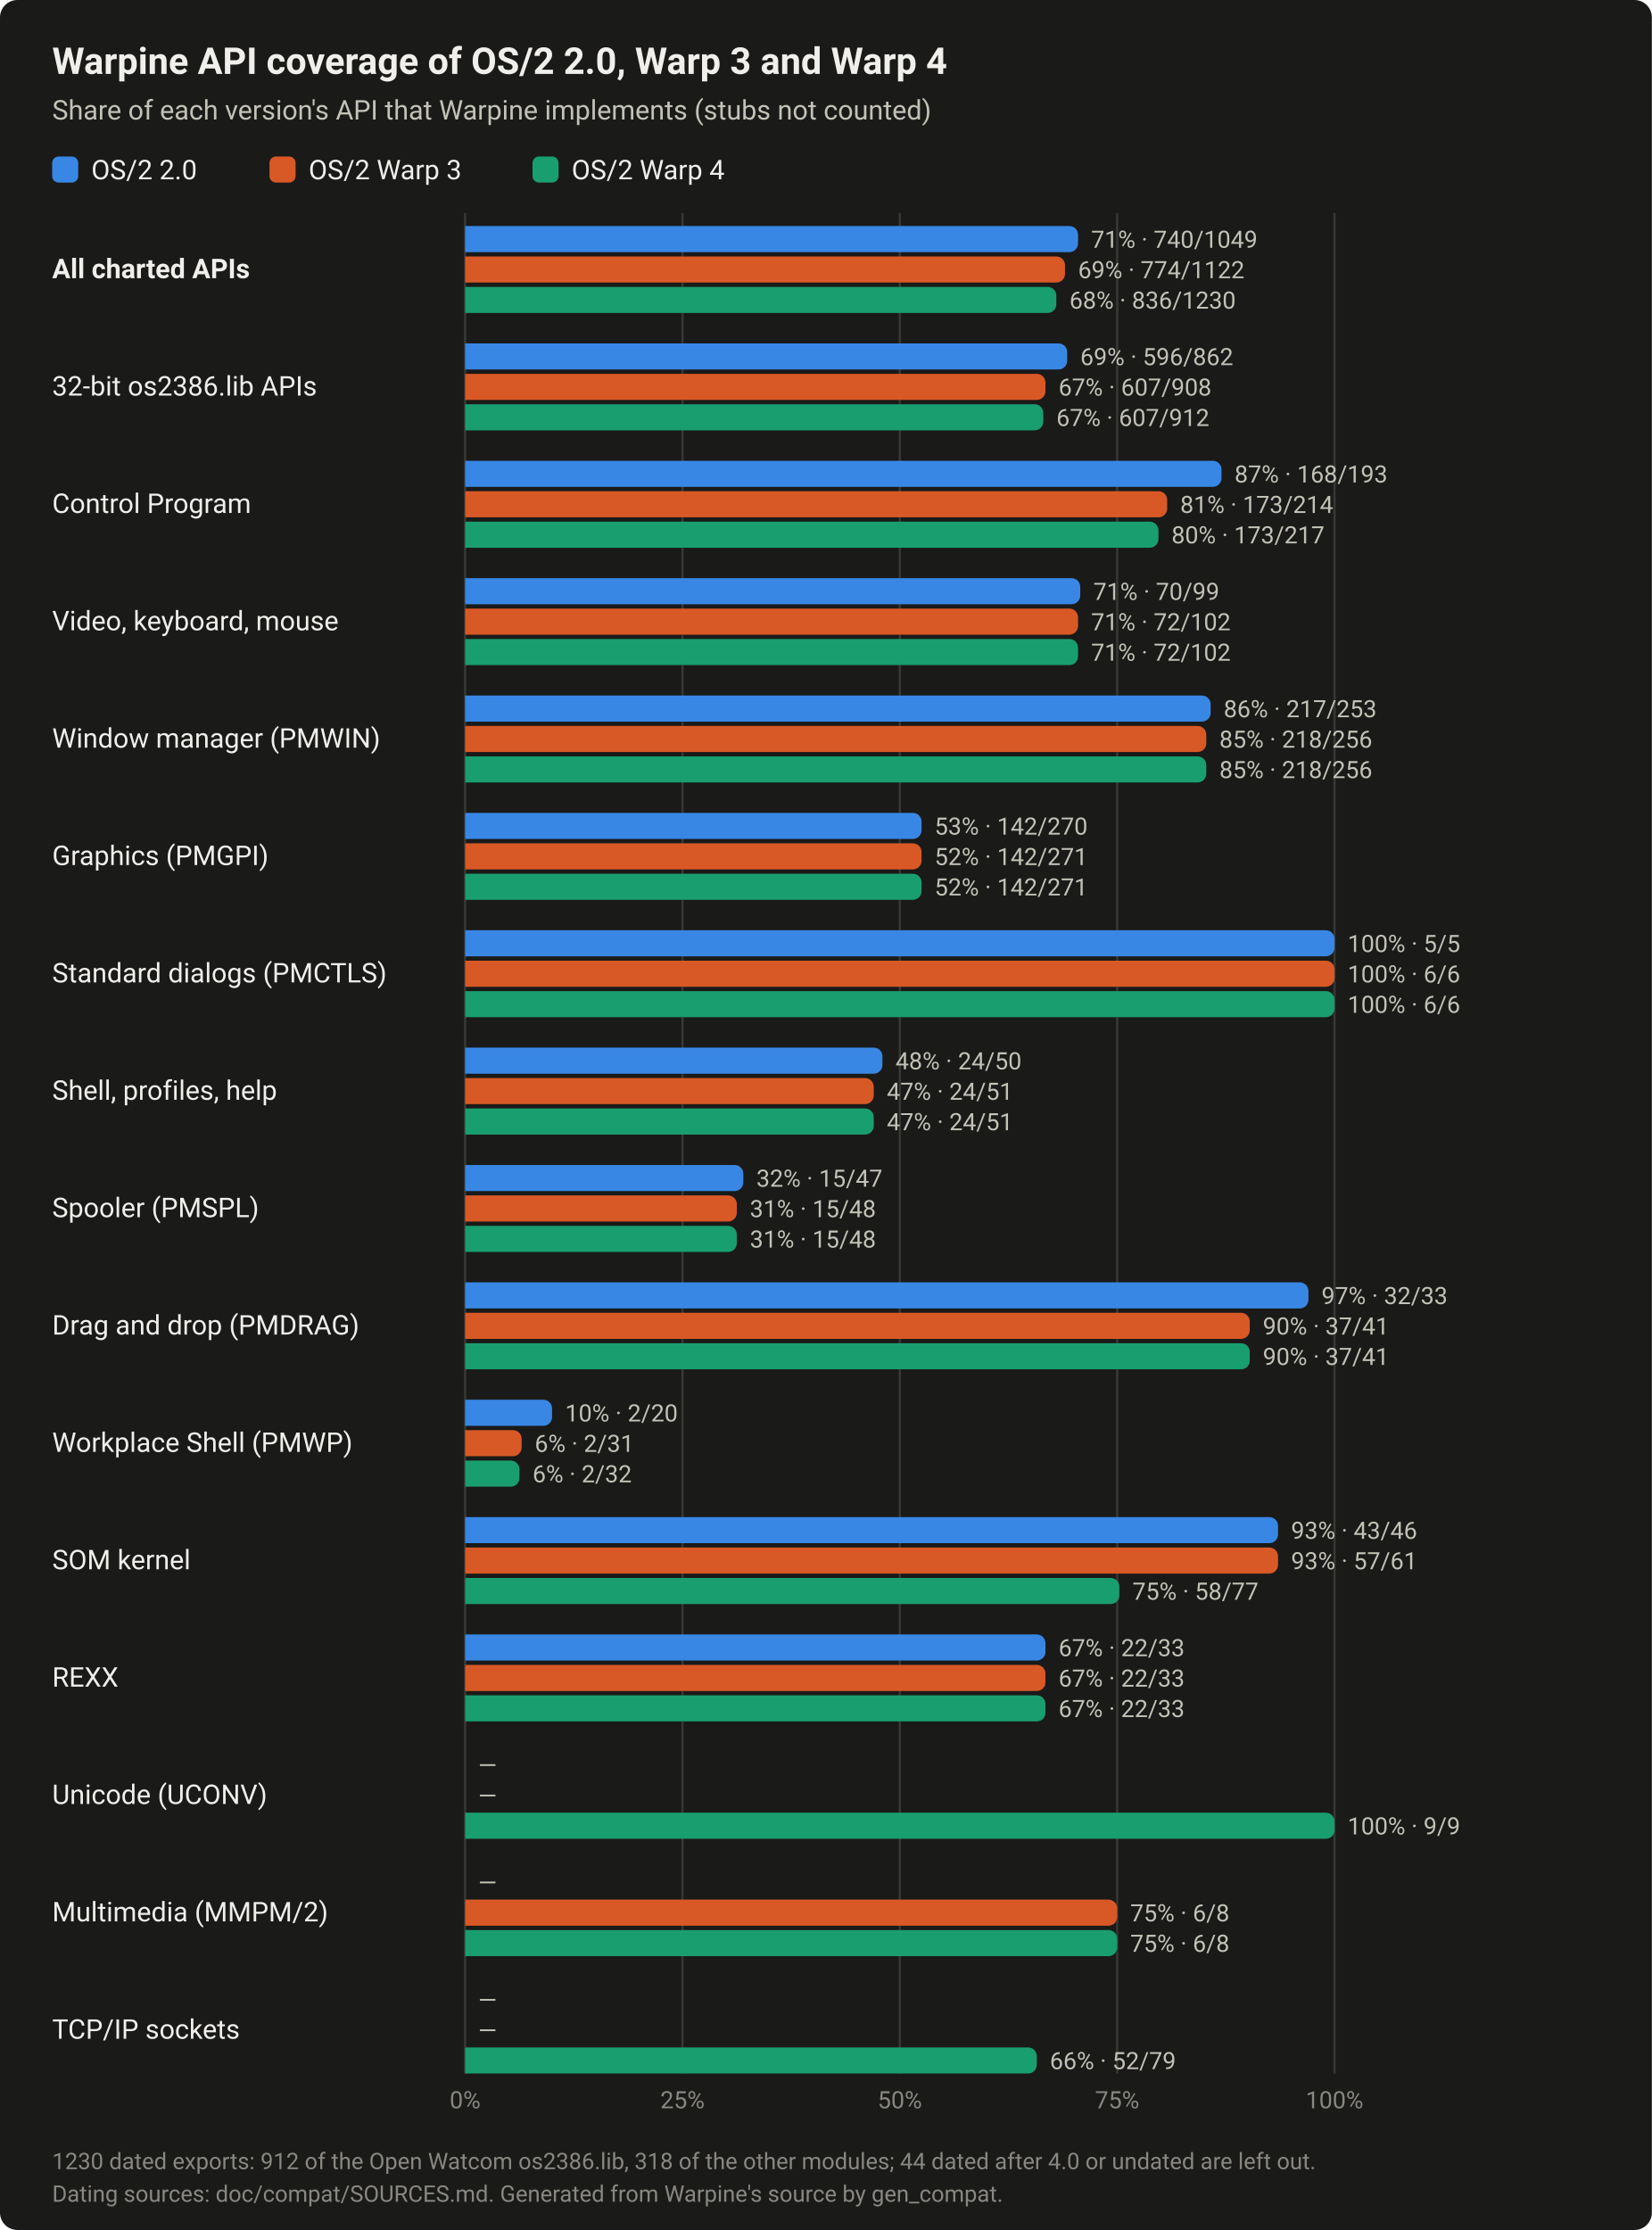
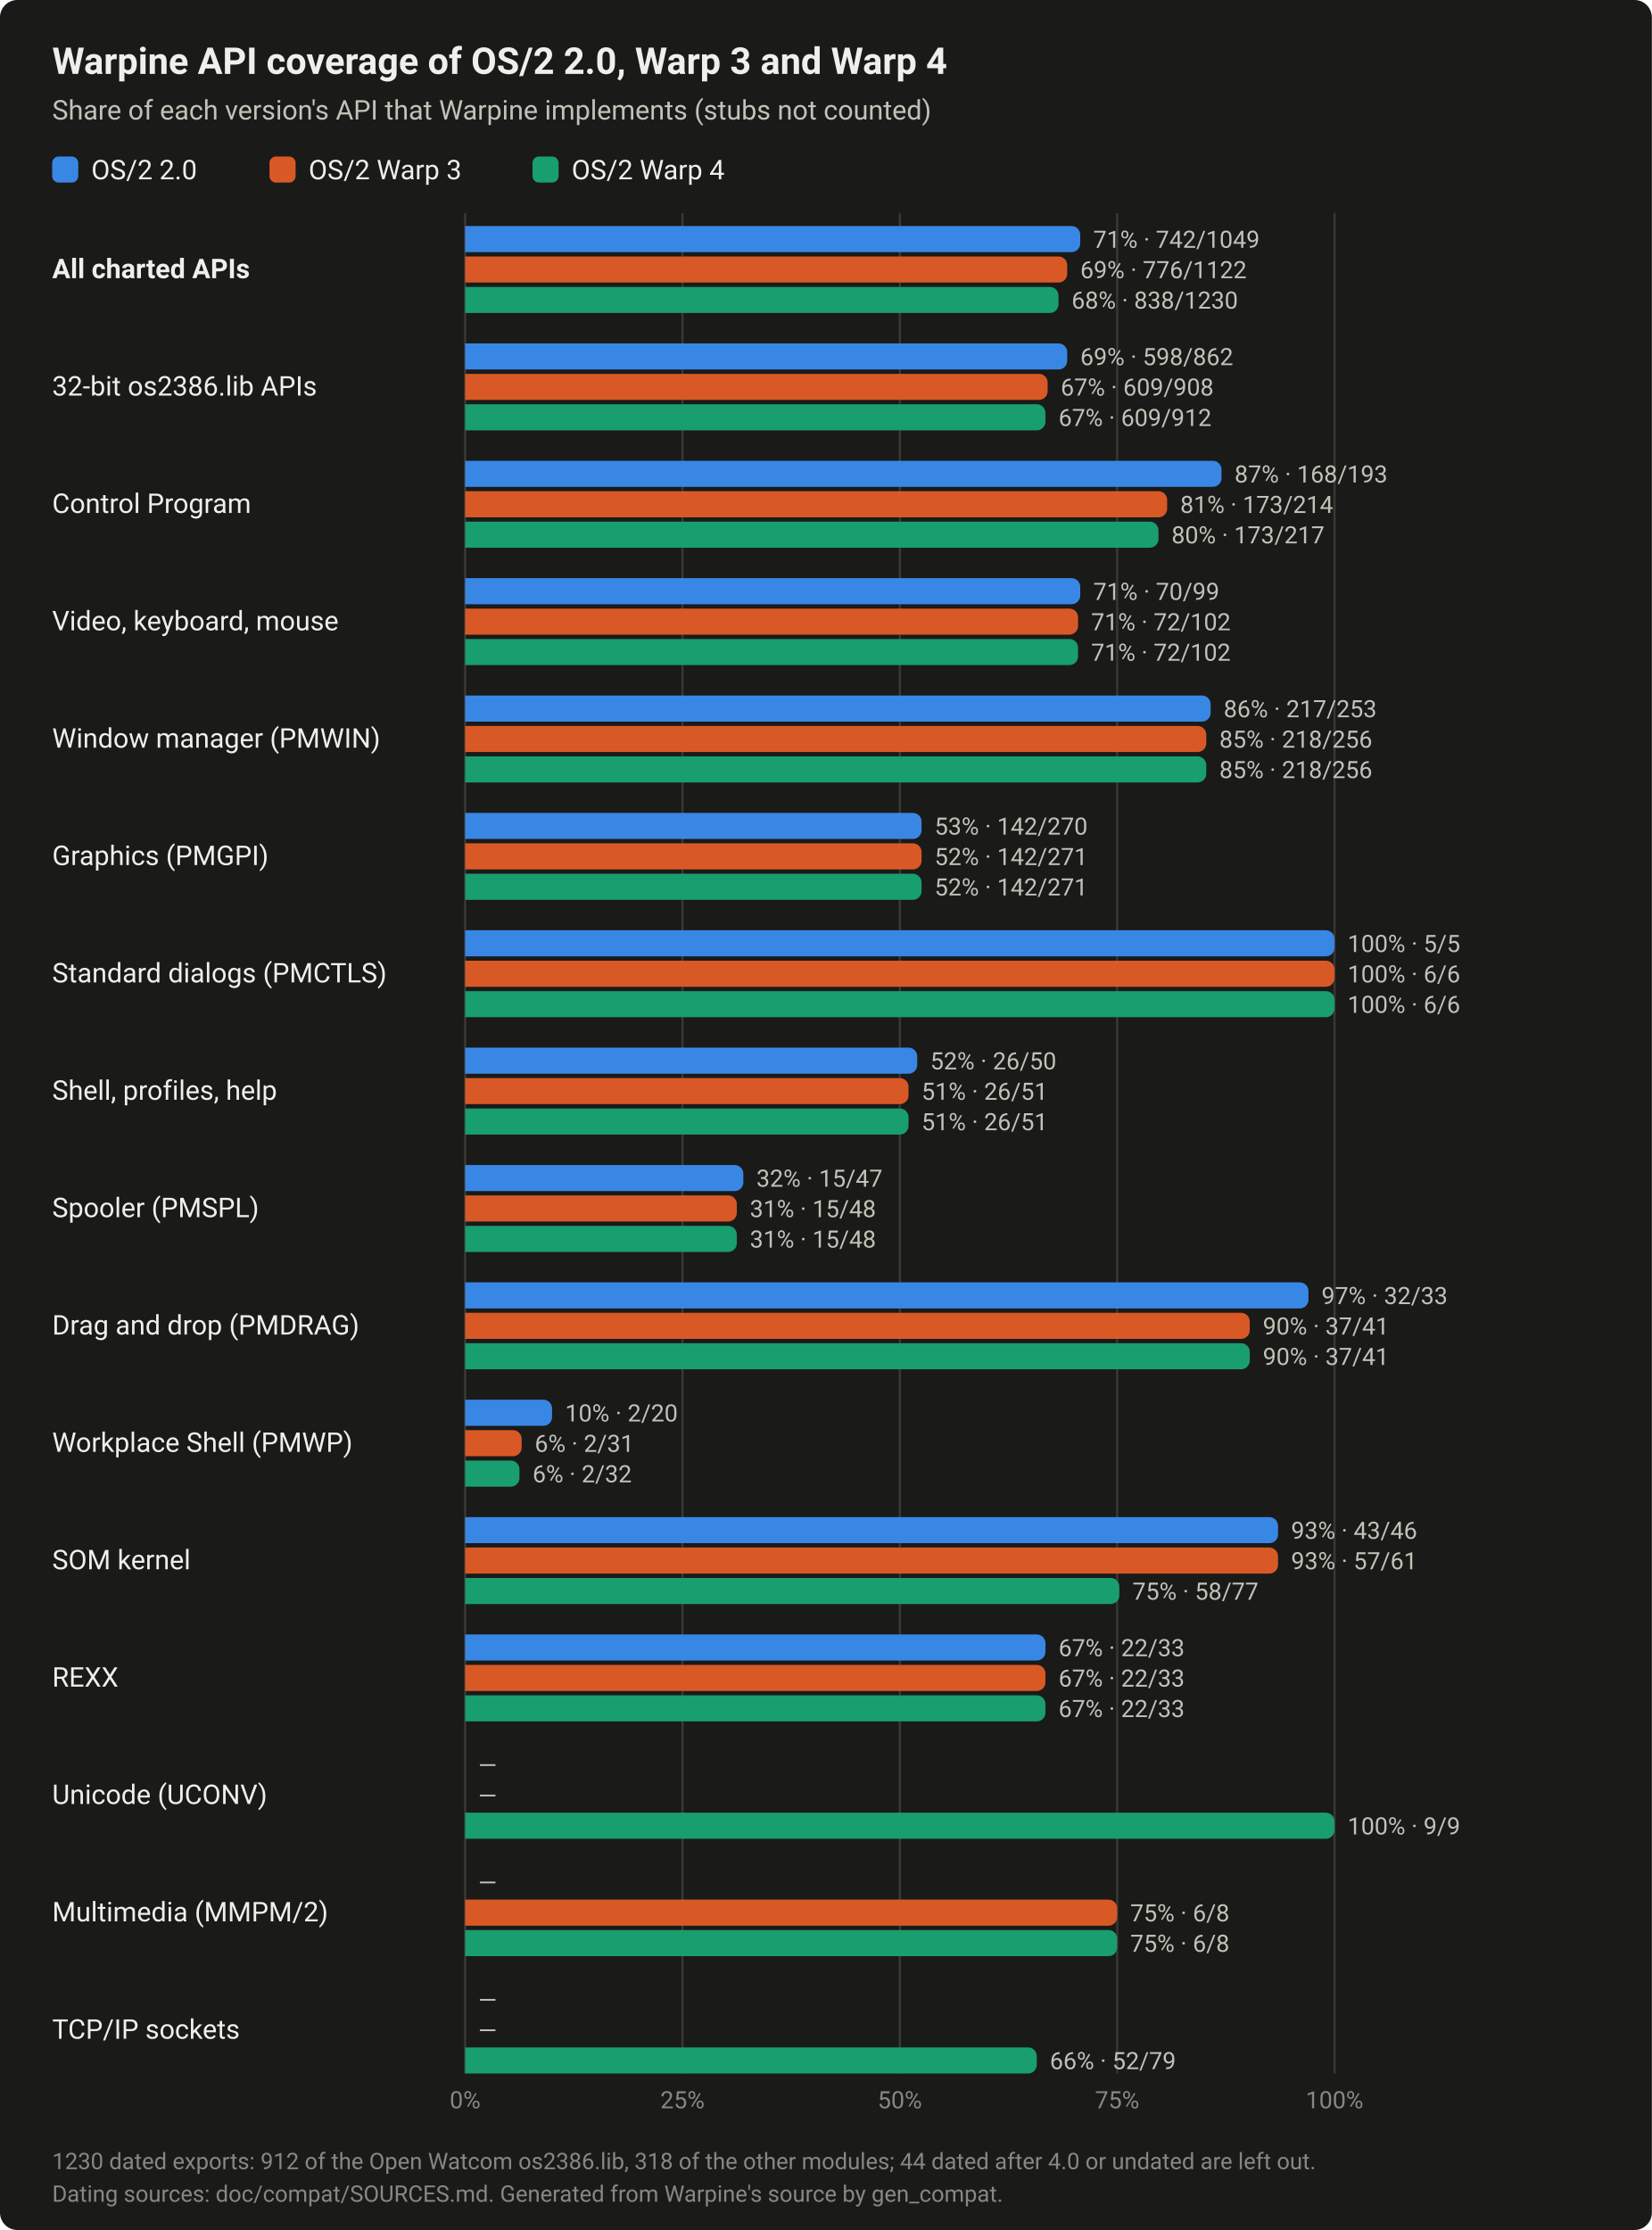
<svg xmlns="http://www.w3.org/2000/svg" width="760" height="1026" viewBox="0 0 760 1026" role="img" aria-labelledby="t d" font-family="system-ui, -apple-system, 'Segoe UI', Roboto, 'Helvetica Neue', Arial, sans-serif">
  <rect width="760" height="1026" rx="8" fill="#1a1a19" />
  <text x="24" y="34" font-size="17" font-weight="600" fill="#f0efec">Warpine API coverage of OS/2 2.0, Warp 3 and Warp 4</text>
  <text x="24" y="55" font-size="12.5" fill="#c3c2b7">Share of each version's API that Warpine implements (stubs not counted)</text>
  <rect x="24" y="72" width="12" height="12" rx="3" fill="#3987e5" />
  <text x="42" y="82.5" font-size="12.5" fill="#f0efec">OS/2 2.0</text>
  <rect x="124" y="72" width="12" height="12" rx="3" fill="#d95926" />
  <text x="142" y="82.5" font-size="12.5" fill="#f0efec">OS/2 Warp 3</text>
  <rect x="245" y="72" width="12" height="12" rx="3" fill="#199e70" />
  <text x="263" y="82.5" font-size="12.5" fill="#f0efec">OS/2 Warp 4</text>
  <line x1="214" y1="98" x2="214" y2="954" stroke="#383835" stroke-width="1" />
  <text x="214" y="970" font-size="11" text-anchor="middle" fill="#898781">0%</text>
  <line x1="314" y1="98" x2="314" y2="954" stroke="#383835" stroke-width="1" />
  <text x="314" y="970" font-size="11" text-anchor="middle" fill="#898781">25%</text>
  <line x1="414" y1="98" x2="414" y2="954" stroke="#383835" stroke-width="1" />
  <text x="414" y="970" font-size="11" text-anchor="middle" fill="#898781">50%</text>
  <line x1="514" y1="98" x2="514" y2="954" stroke="#383835" stroke-width="1" />
  <text x="514" y="970" font-size="11" text-anchor="middle" fill="#898781">75%</text>
  <line x1="614" y1="98" x2="614" y2="954" stroke="#383835" stroke-width="1" />
  <text x="614" y="970" font-size="11" text-anchor="middle" fill="#898781">100%</text>
  <text x="24" y="128" font-size="12.5" font-weight="600" fill="#f0efec">All charted APIs</text>
-   <path d="M214 104h278a4 4 0 0 1 4 4v4a4 4 0 0 1 -4 4h-278z" fill="#3987e5" />
-   <text x="502" y="114" font-size="11" fill="#c3c2b7">71% · 740/1049</text>
-   <path d="M214 118h272a4 4 0 0 1 4 4v4a4 4 0 0 1 -4 4h-272z" fill="#d95926" />
-   <text x="496" y="128" font-size="11" fill="#c3c2b7">69% · 774/1122</text>
-   <path d="M214 132h268a4 4 0 0 1 4 4v4a4 4 0 0 1 -4 4h-268z" fill="#199e70" />
-   <text x="492" y="142" font-size="11" fill="#c3c2b7">68% · 836/1230</text>
+   <path d="M214 104h279a4 4 0 0 1 4 4v4a4 4 0 0 1 -4 4h-279z" fill="#3987e5" />
+   <text x="503" y="114" font-size="11" fill="#c3c2b7">71% · 742/1049</text>
+   <path d="M214 118h273a4 4 0 0 1 4 4v4a4 4 0 0 1 -4 4h-273z" fill="#d95926" />
+   <text x="497" y="128" font-size="11" fill="#c3c2b7">69% · 776/1122</text>
+   <path d="M214 132h269a4 4 0 0 1 4 4v4a4 4 0 0 1 -4 4h-269z" fill="#199e70" />
+   <text x="493" y="142" font-size="11" fill="#c3c2b7">68% · 838/1230</text>
  <text x="24" y="182" font-size="12.5" font-weight="400" fill="#f0efec">32-bit os2386.lib APIs</text>
  <path d="M214 158h273a4 4 0 0 1 4 4v4a4 4 0 0 1 -4 4h-273z" fill="#3987e5" />
-   <text x="497" y="168" font-size="11" fill="#c3c2b7">69% · 596/862</text>
-   <path d="M214 172h263a4 4 0 0 1 4 4v4a4 4 0 0 1 -4 4h-263z" fill="#d95926" />
-   <text x="487" y="182" font-size="11" fill="#c3c2b7">67% · 607/908</text>
-   <path d="M214 186h262a4 4 0 0 1 4 4v4a4 4 0 0 1 -4 4h-262z" fill="#199e70" />
-   <text x="486" y="196" font-size="11" fill="#c3c2b7">67% · 607/912</text>
+   <text x="497" y="168" font-size="11" fill="#c3c2b7">69% · 598/862</text>
+   <path d="M214 172h264a4 4 0 0 1 4 4v4a4 4 0 0 1 -4 4h-264z" fill="#d95926" />
+   <text x="488" y="182" font-size="11" fill="#c3c2b7">67% · 609/908</text>
+   <path d="M214 186h263a4 4 0 0 1 4 4v4a4 4 0 0 1 -4 4h-263z" fill="#199e70" />
+   <text x="487" y="196" font-size="11" fill="#c3c2b7">67% · 609/912</text>
  <text x="24" y="236" font-size="12.5" font-weight="400" fill="#f0efec">Control Program</text>
  <path d="M214 212h344a4 4 0 0 1 4 4v4a4 4 0 0 1 -4 4h-344z" fill="#3987e5" />
  <text x="568" y="222" font-size="11" fill="#c3c2b7">87% · 168/193</text>
  <path d="M214 226h319a4 4 0 0 1 4 4v4a4 4 0 0 1 -4 4h-319z" fill="#d95926" />
  <text x="543" y="236" font-size="11" fill="#c3c2b7">81% · 173/214</text>
  <path d="M214 240h315a4 4 0 0 1 4 4v4a4 4 0 0 1 -4 4h-315z" fill="#199e70" />
  <text x="539" y="250" font-size="11" fill="#c3c2b7">80% · 173/217</text>
  <text x="24" y="290" font-size="12.5" font-weight="400" fill="#f0efec">Video, keyboard, mouse</text>
  <path d="M214 266h279a4 4 0 0 1 4 4v4a4 4 0 0 1 -4 4h-279z" fill="#3987e5" />
  <text x="503" y="276" font-size="11" fill="#c3c2b7">71% · 70/99</text>
  <path d="M214 280h278a4 4 0 0 1 4 4v4a4 4 0 0 1 -4 4h-278z" fill="#d95926" />
  <text x="502" y="290" font-size="11" fill="#c3c2b7">71% · 72/102</text>
  <path d="M214 294h278a4 4 0 0 1 4 4v4a4 4 0 0 1 -4 4h-278z" fill="#199e70" />
  <text x="502" y="304" font-size="11" fill="#c3c2b7">71% · 72/102</text>
  <text x="24" y="344" font-size="12.5" font-weight="400" fill="#f0efec">Window manager (PMWIN)</text>
  <path d="M214 320h339a4 4 0 0 1 4 4v4a4 4 0 0 1 -4 4h-339z" fill="#3987e5" />
  <text x="563" y="330" font-size="11" fill="#c3c2b7">86% · 217/253</text>
  <path d="M214 334h337a4 4 0 0 1 4 4v4a4 4 0 0 1 -4 4h-337z" fill="#d95926" />
  <text x="561" y="344" font-size="11" fill="#c3c2b7">85% · 218/256</text>
  <path d="M214 348h337a4 4 0 0 1 4 4v4a4 4 0 0 1 -4 4h-337z" fill="#199e70" />
  <text x="561" y="358" font-size="11" fill="#c3c2b7">85% · 218/256</text>
  <text x="24" y="398" font-size="12.5" font-weight="400" fill="#f0efec">Graphics (PMGPI)</text>
  <path d="M214 374h206a4 4 0 0 1 4 4v4a4 4 0 0 1 -4 4h-206z" fill="#3987e5" />
  <text x="430" y="384" font-size="11" fill="#c3c2b7">53% · 142/270</text>
  <path d="M214 388h206a4 4 0 0 1 4 4v4a4 4 0 0 1 -4 4h-206z" fill="#d95926" />
  <text x="430" y="398" font-size="11" fill="#c3c2b7">52% · 142/271</text>
  <path d="M214 402h206a4 4 0 0 1 4 4v4a4 4 0 0 1 -4 4h-206z" fill="#199e70" />
  <text x="430" y="412" font-size="11" fill="#c3c2b7">52% · 142/271</text>
  <text x="24" y="452" font-size="12.5" font-weight="400" fill="#f0efec">Standard dialogs (PMCTLS)</text>
  <path d="M214 428h396a4 4 0 0 1 4 4v4a4 4 0 0 1 -4 4h-396z" fill="#3987e5" />
  <text x="620" y="438" font-size="11" fill="#c3c2b7">100% · 5/5</text>
  <path d="M214 442h396a4 4 0 0 1 4 4v4a4 4 0 0 1 -4 4h-396z" fill="#d95926" />
  <text x="620" y="452" font-size="11" fill="#c3c2b7">100% · 6/6</text>
  <path d="M214 456h396a4 4 0 0 1 4 4v4a4 4 0 0 1 -4 4h-396z" fill="#199e70" />
  <text x="620" y="466" font-size="11" fill="#c3c2b7">100% · 6/6</text>
  <text x="24" y="506" font-size="12.5" font-weight="400" fill="#f0efec">Shell, profiles, help</text>
-   <path d="M214 482h188a4 4 0 0 1 4 4v4a4 4 0 0 1 -4 4h-188z" fill="#3987e5" />
-   <text x="412" y="492" font-size="11" fill="#c3c2b7">48% · 24/50</text>
-   <path d="M214 496h184a4 4 0 0 1 4 4v4a4 4 0 0 1 -4 4h-184z" fill="#d95926" />
-   <text x="408" y="506" font-size="11" fill="#c3c2b7">47% · 24/51</text>
-   <path d="M214 510h184a4 4 0 0 1 4 4v4a4 4 0 0 1 -4 4h-184z" fill="#199e70" />
-   <text x="408" y="520" font-size="11" fill="#c3c2b7">47% · 24/51</text>
+   <path d="M214 482h204a4 4 0 0 1 4 4v4a4 4 0 0 1 -4 4h-204z" fill="#3987e5" />
+   <text x="428" y="492" font-size="11" fill="#c3c2b7">52% · 26/50</text>
+   <path d="M214 496h200a4 4 0 0 1 4 4v4a4 4 0 0 1 -4 4h-200z" fill="#d95926" />
+   <text x="424" y="506" font-size="11" fill="#c3c2b7">51% · 26/51</text>
+   <path d="M214 510h200a4 4 0 0 1 4 4v4a4 4 0 0 1 -4 4h-200z" fill="#199e70" />
+   <text x="424" y="520" font-size="11" fill="#c3c2b7">51% · 26/51</text>
  <text x="24" y="560" font-size="12.5" font-weight="400" fill="#f0efec">Spooler (PMSPL)</text>
  <path d="M214 536h124a4 4 0 0 1 4 4v4a4 4 0 0 1 -4 4h-124z" fill="#3987e5" />
  <text x="348" y="546" font-size="11" fill="#c3c2b7">32% · 15/47</text>
  <path d="M214 550h121a4 4 0 0 1 4 4v4a4 4 0 0 1 -4 4h-121z" fill="#d95926" />
  <text x="345" y="560" font-size="11" fill="#c3c2b7">31% · 15/48</text>
  <path d="M214 564h121a4 4 0 0 1 4 4v4a4 4 0 0 1 -4 4h-121z" fill="#199e70" />
  <text x="345" y="574" font-size="11" fill="#c3c2b7">31% · 15/48</text>
  <text x="24" y="614" font-size="12.5" font-weight="400" fill="#f0efec">Drag and drop (PMDRAG)</text>
  <path d="M214 590h384a4 4 0 0 1 4 4v4a4 4 0 0 1 -4 4h-384z" fill="#3987e5" />
  <text x="608" y="600" font-size="11" fill="#c3c2b7">97% · 32/33</text>
  <path d="M214 604h357a4 4 0 0 1 4 4v4a4 4 0 0 1 -4 4h-357z" fill="#d95926" />
  <text x="581" y="614" font-size="11" fill="#c3c2b7">90% · 37/41</text>
  <path d="M214 618h357a4 4 0 0 1 4 4v4a4 4 0 0 1 -4 4h-357z" fill="#199e70" />
  <text x="581" y="628" font-size="11" fill="#c3c2b7">90% · 37/41</text>
  <text x="24" y="668" font-size="12.5" font-weight="400" fill="#f0efec">Workplace Shell (PMWP)</text>
  <path d="M214 644h36a4 4 0 0 1 4 4v4a4 4 0 0 1 -4 4h-36z" fill="#3987e5" />
  <text x="260" y="654" font-size="11" fill="#c3c2b7">10% · 2/20</text>
  <path d="M214 658h22a4 4 0 0 1 4 4v4a4 4 0 0 1 -4 4h-22z" fill="#d95926" />
  <text x="246" y="668" font-size="11" fill="#c3c2b7">6% · 2/31</text>
  <path d="M214 672h21a4 4 0 0 1 4 4v4a4 4 0 0 1 -4 4h-21z" fill="#199e70" />
  <text x="245" y="682" font-size="11" fill="#c3c2b7">6% · 2/32</text>
  <text x="24" y="722" font-size="12.5" font-weight="400" fill="#f0efec">SOM kernel</text>
  <path d="M214 698h370a4 4 0 0 1 4 4v4a4 4 0 0 1 -4 4h-370z" fill="#3987e5" />
  <text x="594" y="708" font-size="11" fill="#c3c2b7">93% · 43/46</text>
  <path d="M214 712h370a4 4 0 0 1 4 4v4a4 4 0 0 1 -4 4h-370z" fill="#d95926" />
  <text x="594" y="722" font-size="11" fill="#c3c2b7">93% · 57/61</text>
  <path d="M214 726h297a4 4 0 0 1 4 4v4a4 4 0 0 1 -4 4h-297z" fill="#199e70" />
  <text x="521" y="736" font-size="11" fill="#c3c2b7">75% · 58/77</text>
  <text x="24" y="776" font-size="12.5" font-weight="400" fill="#f0efec">REXX</text>
  <path d="M214 752h263a4 4 0 0 1 4 4v4a4 4 0 0 1 -4 4h-263z" fill="#3987e5" />
  <text x="487" y="762" font-size="11" fill="#c3c2b7">67% · 22/33</text>
  <path d="M214 766h263a4 4 0 0 1 4 4v4a4 4 0 0 1 -4 4h-263z" fill="#d95926" />
  <text x="487" y="776" font-size="11" fill="#c3c2b7">67% · 22/33</text>
  <path d="M214 780h263a4 4 0 0 1 4 4v4a4 4 0 0 1 -4 4h-263z" fill="#199e70" />
  <text x="487" y="790" font-size="11" fill="#c3c2b7">67% · 22/33</text>
  <text x="24" y="830" font-size="12.5" font-weight="400" fill="#f0efec">Unicode (UCONV)</text>
  <text x="220" y="816" font-size="11" fill="#c3c2b7">—</text>
  <text x="220" y="830" font-size="11" fill="#c3c2b7">—</text>
  <path d="M214 834h396a4 4 0 0 1 4 4v4a4 4 0 0 1 -4 4h-396z" fill="#199e70" />
  <text x="620" y="844" font-size="11" fill="#c3c2b7">100% · 9/9</text>
  <text x="24" y="884" font-size="12.5" font-weight="400" fill="#f0efec">Multimedia (MMPM/2)</text>
  <text x="220" y="870" font-size="11" fill="#c3c2b7">—</text>
  <path d="M214 874h296a4 4 0 0 1 4 4v4a4 4 0 0 1 -4 4h-296z" fill="#d95926" />
  <text x="520" y="884" font-size="11" fill="#c3c2b7">75% · 6/8</text>
  <path d="M214 888h296a4 4 0 0 1 4 4v4a4 4 0 0 1 -4 4h-296z" fill="#199e70" />
  <text x="520" y="898" font-size="11" fill="#c3c2b7">75% · 6/8</text>
  <text x="24" y="938" font-size="12.5" font-weight="400" fill="#f0efec">TCP/IP sockets</text>
  <text x="220" y="924" font-size="11" fill="#c3c2b7">—</text>
  <text x="220" y="938" font-size="11" fill="#c3c2b7">—</text>
  <path d="M214 942h259a4 4 0 0 1 4 4v4a4 4 0 0 1 -4 4h-259z" fill="#199e70" />
  <text x="483" y="952" font-size="11" fill="#c3c2b7">66% · 52/79</text>
  <text x="24" y="998" font-size="10.5" fill="#898781">1230 dated exports: 912 of the Open Watcom os2386.lib, 318 of the other modules; 44 dated after 4.0 or undated are left out.</text>
  <text x="24" y="1013" font-size="10.5" fill="#898781">Dating sources: doc/compat/SOURCES.md. Generated from Warpine's source by gen_compat.</text>
</svg>
